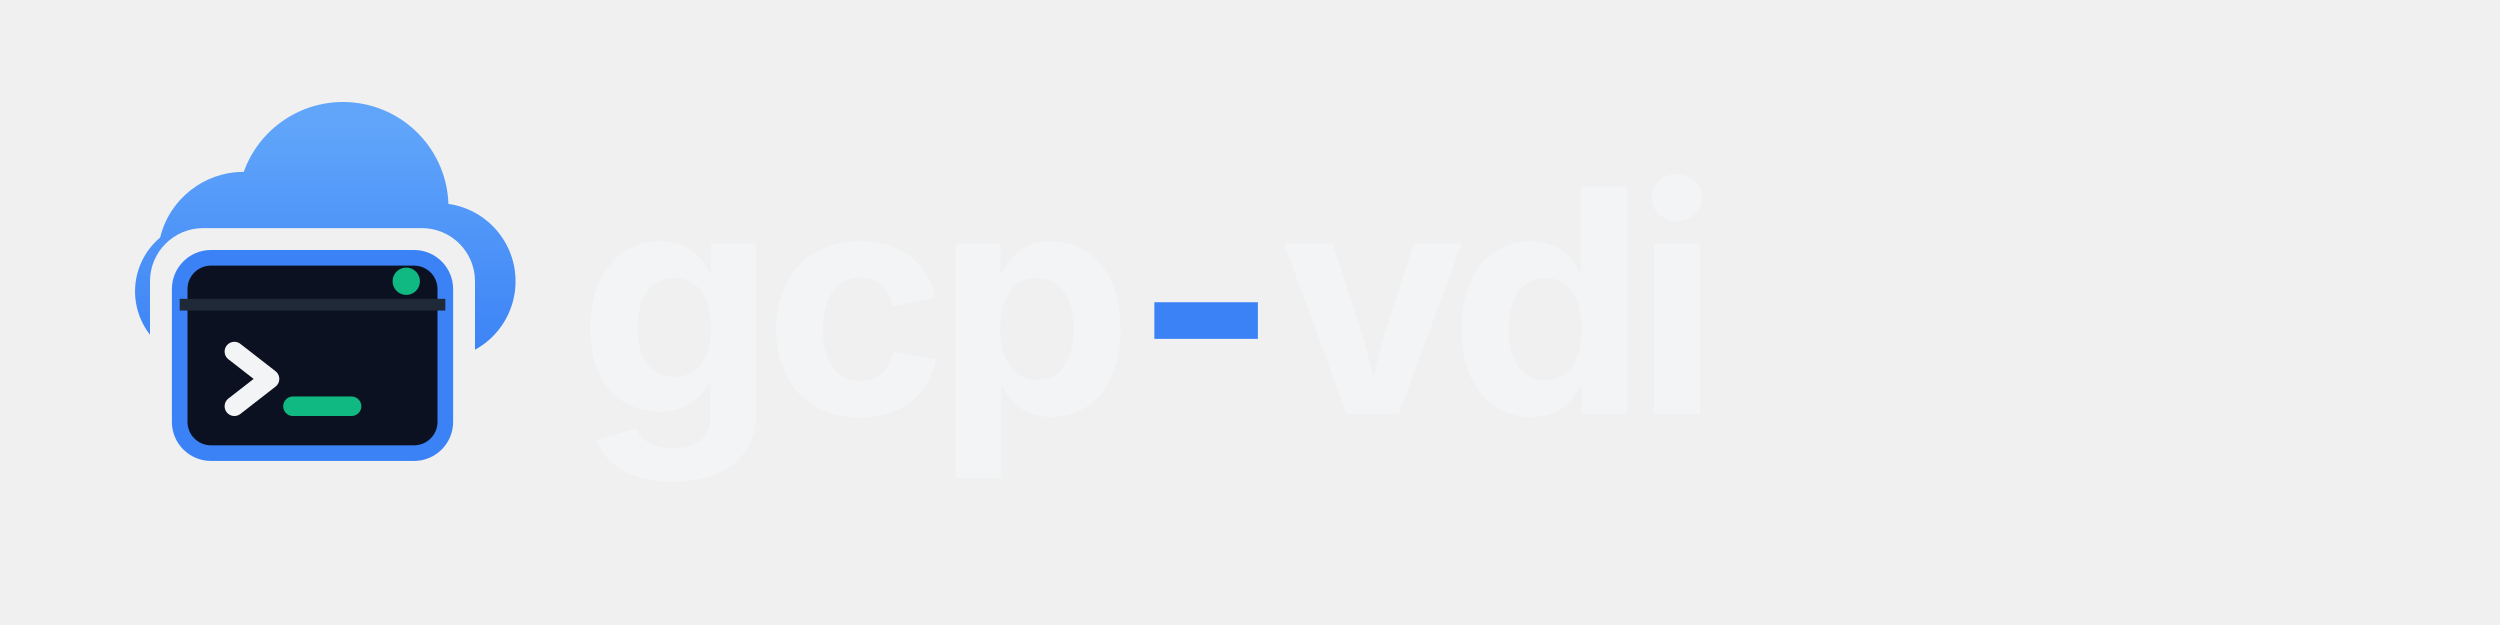
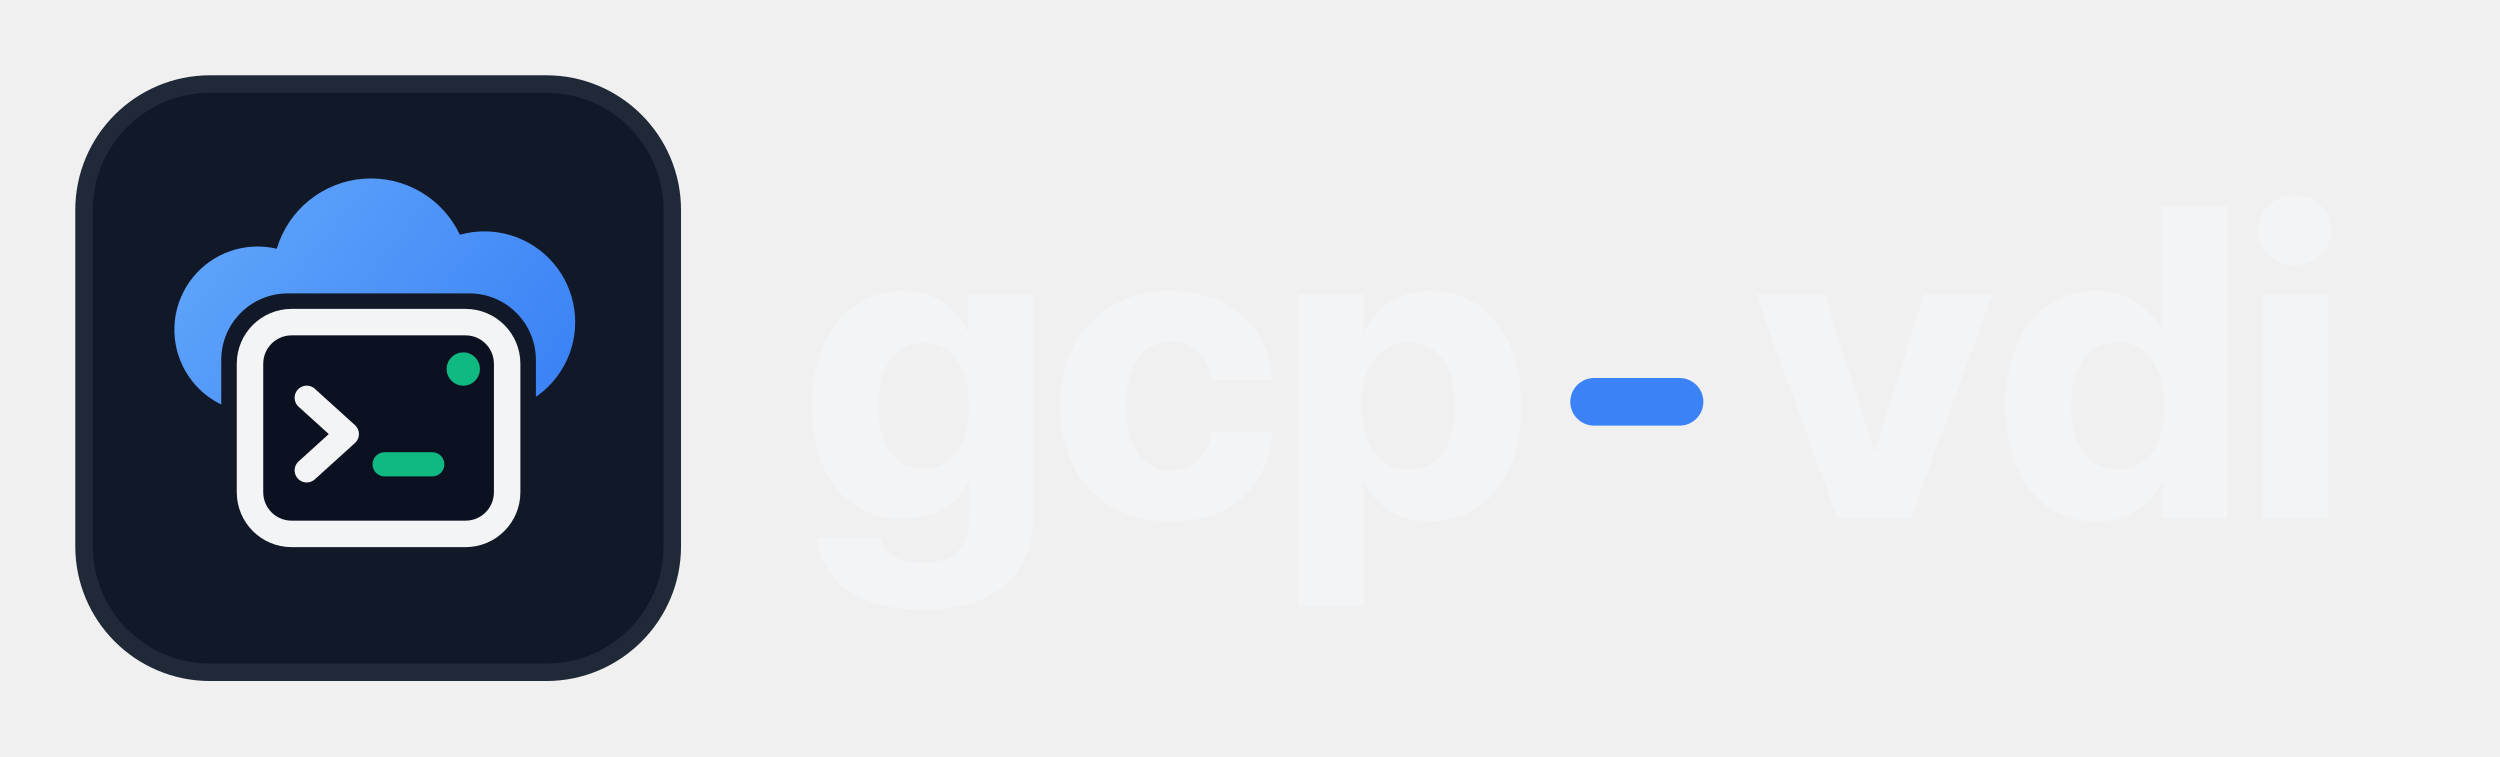
- <svg xmlns="http://www.w3.org/2000/svg" viewBox="0 0 320 80" fill="none">
-   <defs>
-     <linearGradient id="vdi-cloud-grad-d" x1="40" y1="16" x2="40" y2="46" gradientUnits="userSpaceOnUse">
-       <stop offset="0%" stop-color="#60a5fa" />
-       <stop offset="100%" stop-color="#3b82f6" />
-     </linearGradient>
-     <mask id="vdi-moat-d">
-       <rect width="80" height="80" fill="#ffffff" />
-       <rect x="19.2" y="29.2" width="41.6" height="32.6" rx="6.8" fill="#000000" />
-     </mask>
-   </defs>
-   <path d="M24 46h32a10 10 0 0 0 1.4-19.9A13.5 13.5 0 0 0 31.2 22a11 11 0 0 0-10.7 8.4A9 9 0 0 0 24 46Z" fill="url(#vdi-cloud-grad-d)" mask="url(#vdi-moat-d)" />
-   <rect x="23" y="33" width="34" height="25" rx="4" fill="#0b1120" stroke="#3b82f6" stroke-width="2" />
-   <line x1="23" y1="39" x2="57" y2="39" stroke="#1f2937" stroke-width="1.5" />
-   <circle cx="52" cy="36" r="1.75" fill="#10b981" />
-   <path d="M30 45l4.5 3.5L30 52" stroke="#f3f4f6" stroke-width="2.5" stroke-linecap="round" stroke-linejoin="round" />
-   <line x1="37.5" y1="52" x2="45" y2="52" stroke="#10b981" stroke-width="2.5" stroke-linecap="round" />
-   <text x="74" y="53" font-family="Inter, system-ui, -apple-system, 'Segoe UI', sans-serif" font-size="40" font-weight="700" letter-spacing="-1.5" fill="#f3f4f6">gcp<tspan fill="#3b82f6">-</tspan>vdi</text>
+ <svg xmlns="http://www.w3.org/2000/svg" viewBox="0 0 357 108" width="1071" height="324" fill="none">
+   <g transform="translate(12, 12)">
+     <rect x="0" y="0" width="84" height="84" rx="18" fill="#111827" stroke="#1f2937" stroke-width="2.5" />
+     <g transform="translate(7.5, 7.0) scale(1.08)">
+       <defs>
+         <linearGradient id="cloud-grad-wm-dark" x1="12" y1="6" x2="52" y2="38" gradientUnits="userSpaceOnUse">
+           <stop offset="0%" stop-color="#60a5fa" />
+           <stop offset="100%" stop-color="#3b82f6" />
+         </linearGradient>
+         <mask id="cloud-moat-wm-dark">
+           <rect x="0" y="0" width="64" height="64" fill="#ffffff" />
+           <rect x="11.2" y="21.2" width="41.6" height="35.6" rx="8.8" fill="#000000" />
+         </mask>
+       </defs>
+       <path d="M 16.000 37.000 A 11 11 0 1 1 18.539 15.297 A 13 13 0 0 1 42.754 13.447 A 12 12 0 1 1 46.000 37.000 L 16.000 37.000 Z" fill="url(#cloud-grad-wm-dark)" mask="url(#cloud-moat-wm-dark)" />
+       <rect x="15" y="25" width="34" height="28" rx="5.5" fill="#0b1120" stroke="#f3f4f6" stroke-width="3.5" />
+       <circle cx="43.2" cy="31.2" r="2.2" fill="#10b981" />
+       <path d="M 22.5 35.0 L 27.8 39.8 L 22.5 44.6" fill="none" stroke="#f3f4f6" stroke-width="3.2" stroke-linecap="round" stroke-linejoin="round" />
+       <rect x="31.2" y="42.2" width="9.5" height="3.2" rx="1.6" fill="#10b981" />
+     </g>
+   </g>
+   <path d="M 131.77 87.08 C 141.25 87.08 147.55 82.84 147.55 73.63 L 147.55 42.03 L 138.31 42.03 L 138.31 47.33 L 138.16 47.33 C 136.95 44.70 134.23 41.55 128.93 41.55 C 121.88 41.55 115.97 47.15 115.97 57.99 C 115.97 68.52 121.35 74.09 128.93 74.09 C 133.43 74.09 136.79 72.12 138.25 68.91 L 138.37 68.91 L 138.37 74.00 C 138.37 78.45 135.92 80.38 131.86 80.38 C 128.69 80.38 126.26 79.24 125.71 76.82 L 116.72 76.82 C 117.36 82.99 122.51 87.08 131.77 87.08 Z M 131.83 66.95 C 127.69 66.95 125.44 63.53 125.44 58.02 C 125.44 52.50 127.72 48.97 131.89 48.97 C 135.92 48.97 138.37 52.29 138.37 58.02 C 138.37 63.67 135.95 66.95 131.83 66.95 Z M 167.16 74.48 C 176.09 74.51 181.35 68.97 181.60 61.71 L 172.98 61.71 C 172.61 65.10 170.25 67.22 167.19 67.22 C 163.29 67.22 160.77 63.77 160.77 58.04 C 160.77 52.23 163.26 48.81 167.16 48.81 C 170.50 48.81 172.49 51.05 173.06 54.26 L 181.60 54.26 C 181.45 47.33 176.09 41.58 167.10 41.55 C 157.45 41.58 151.39 48.30 151.39 58.04 C 151.39 67.76 157.50 74.51 167.16 74.48 Z M 185.47 86.59 L 194.74 86.59 L 194.74 68.97 L 194.89 68.97 C 196.53 72.33 199.86 74.46 204.16 74.46 C 211.60 74.46 217.24 68.64 217.24 57.99 C 217.24 47.03 211.36 41.55 204.25 41.55 C 199.86 41.55 196.58 43.76 194.89 47.23 L 194.68 47.23 L 194.68 42.03 L 185.47 42.03 L 185.47 86.59 Z M 194.40 57.99 C 194.40 52.36 197.04 48.87 201.16 48.87 C 205.19 48.87 207.79 52.14 207.79 57.99 C 207.79 63.83 205.19 67.09 201.16 67.09 C 197.04 67.09 194.40 63.56 194.40 57.99 Z" fill="#f3f4f6" />
+   <rect x="224.24" y="53.98" width="19.00" height="6.80" rx="3.4" fill="#3b82f6" />
+   <path d="M 284.51 42.03 L 274.76 42.03 L 267.73 64.50 L 267.62 64.50 L 260.54 42.03 L 250.75 42.03 L 262.40 74.00 L 272.85 74.00 L 284.51 42.03 Z M 299.31 74.48 C 303.70 74.48 307.00 72.36 308.70 68.94 L 308.81 68.94 L 308.81 74.00 L 318.05 74.00 L 318.05 29.44 L 308.76 29.44 L 308.76 47.18 L 308.64 47.18 C 307.06 43.78 303.73 41.55 299.28 41.55 C 292.26 41.55 286.42 47.03 286.39 57.99 C 286.42 68.64 291.96 74.48 299.31 74.48 Z M 302.37 67.09 C 298.37 67.09 295.74 63.89 295.74 57.99 C 295.74 52.12 298.37 48.90 302.37 48.90 C 306.49 48.90 309.12 52.36 309.06 57.99 C 309.12 63.56 306.52 67.09 302.37 67.09 Z M 323.04 74.00 L 332.34 74.00 L 332.34 42.03 L 323.04 42.03 L 323.04 74.00 Z M 327.71 37.86 C 330.55 37.86 332.88 35.61 332.91 32.86 C 332.88 30.11 330.55 27.86 327.71 27.86 C 324.81 27.86 322.47 30.11 322.50 32.86 C 322.47 35.61 324.81 37.86 327.71 37.86 Z" fill="#f3f4f6" />
</svg>
